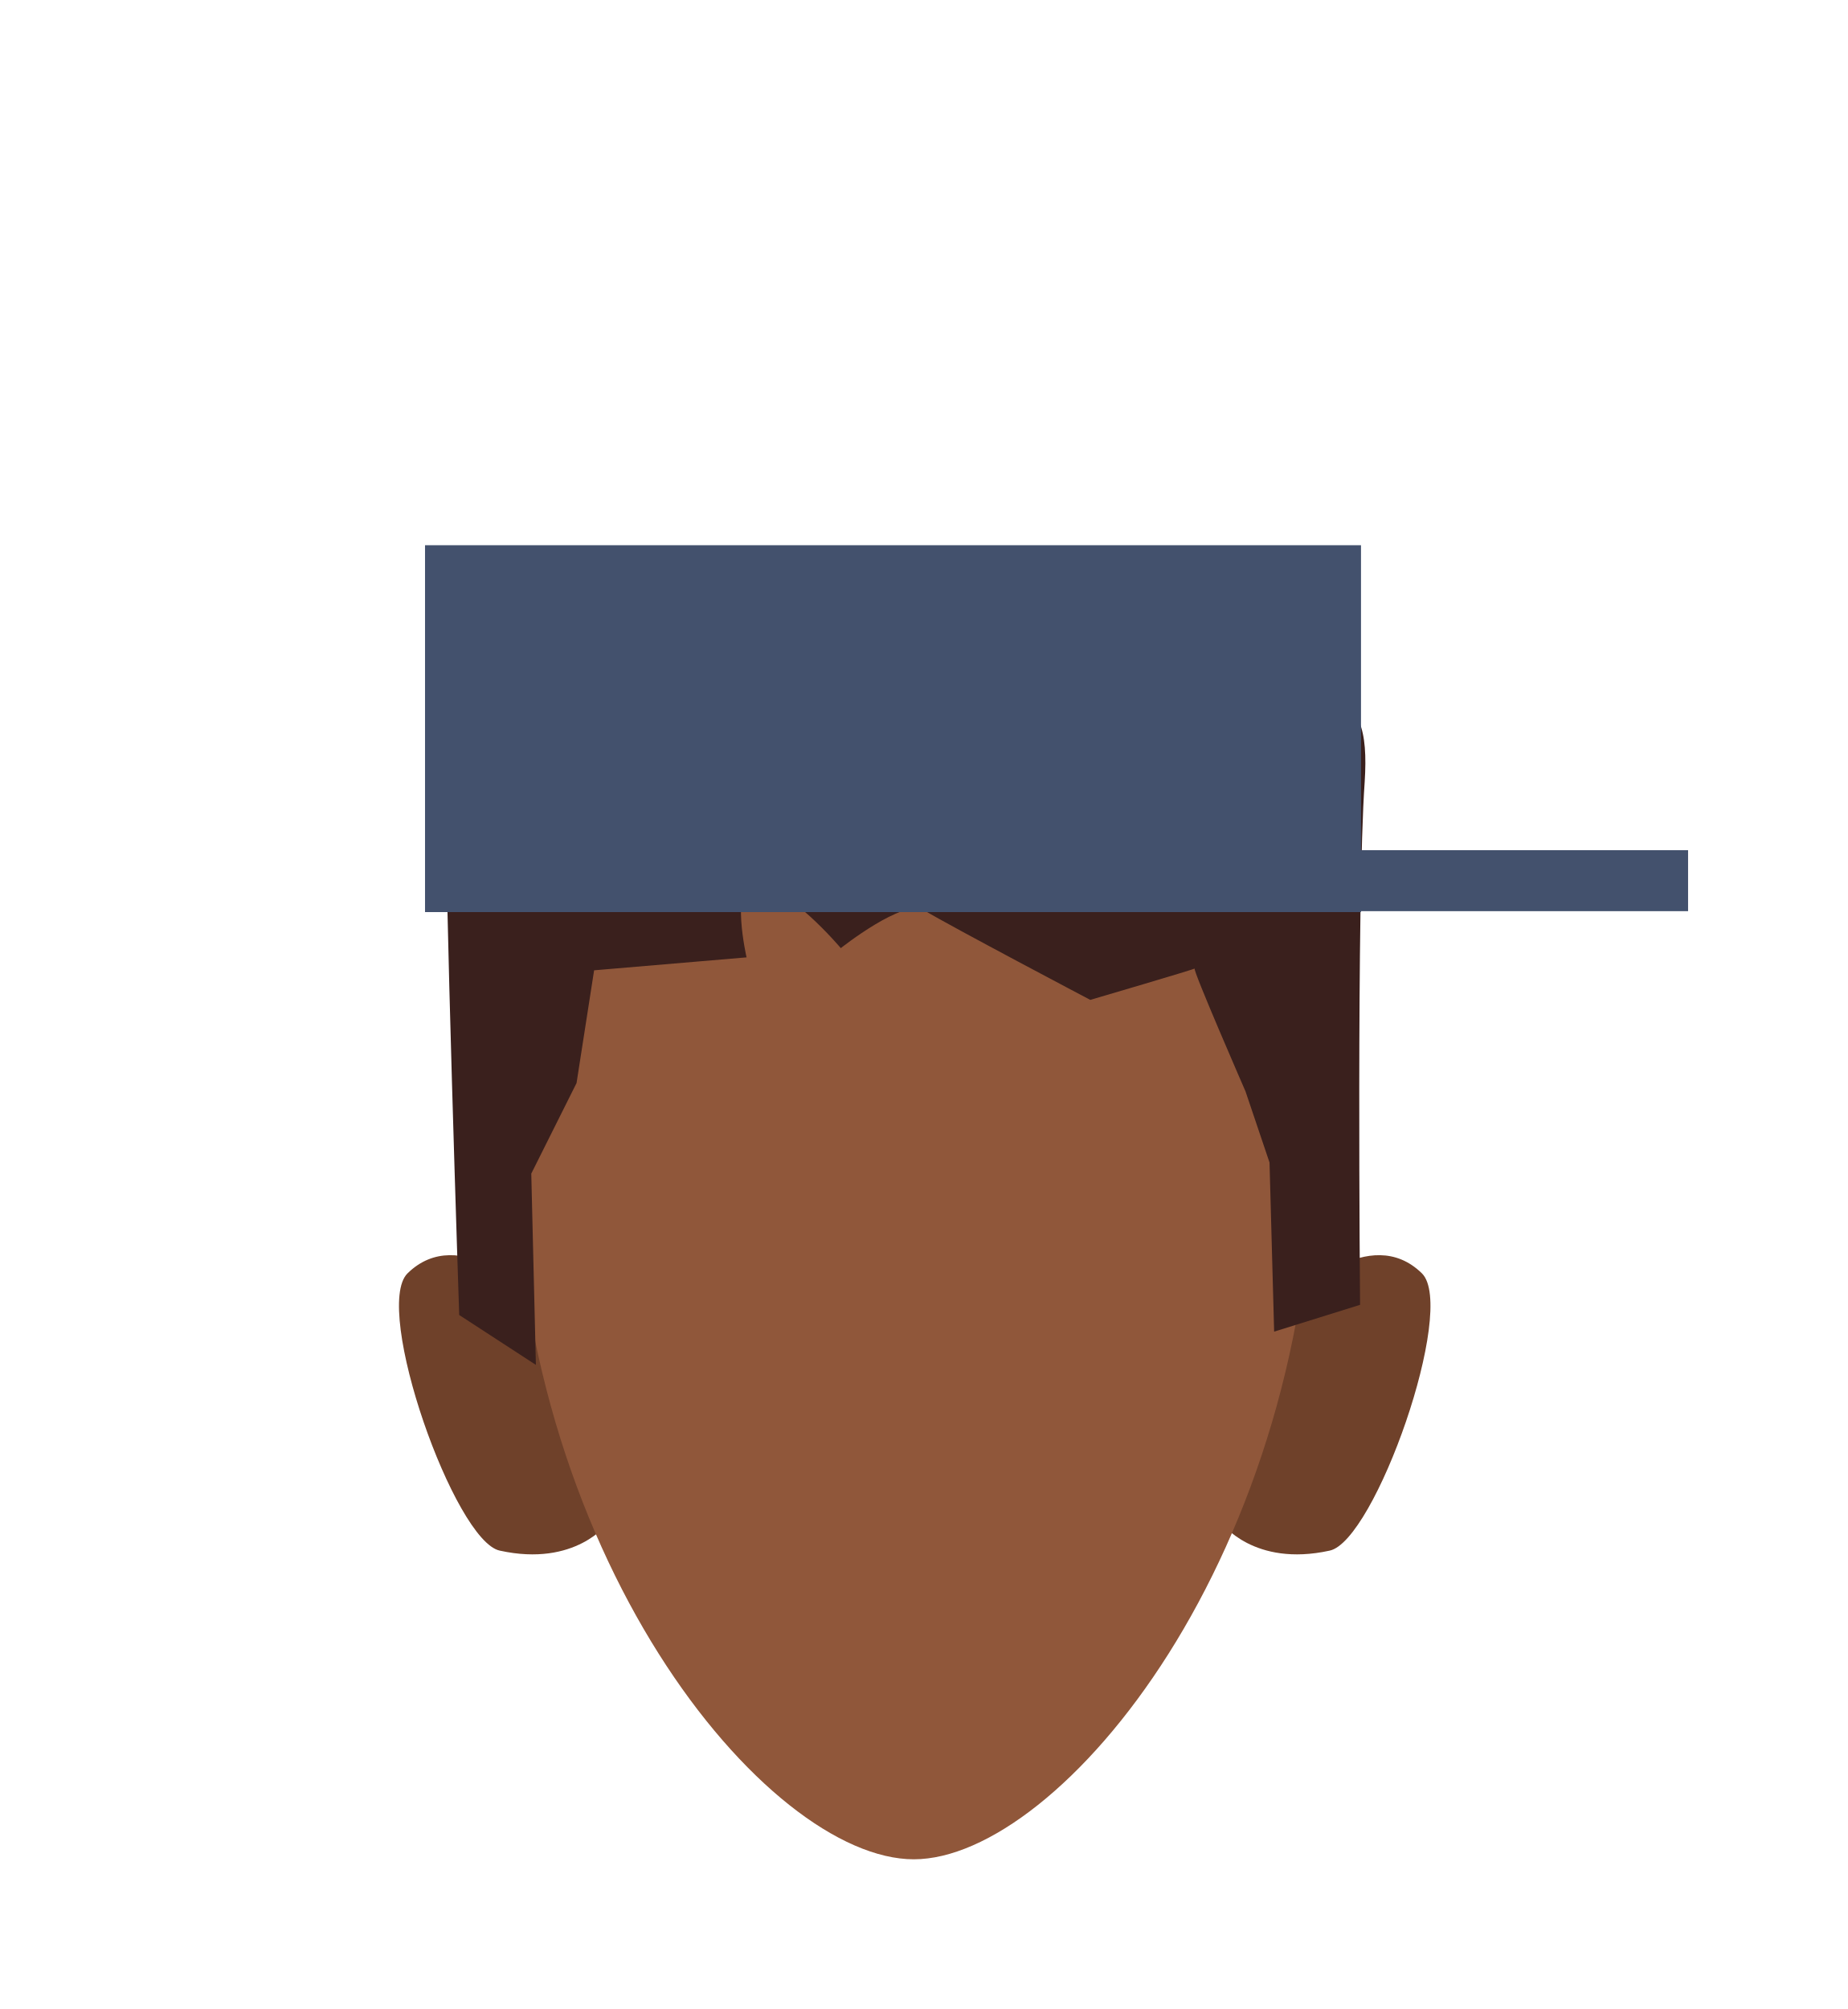
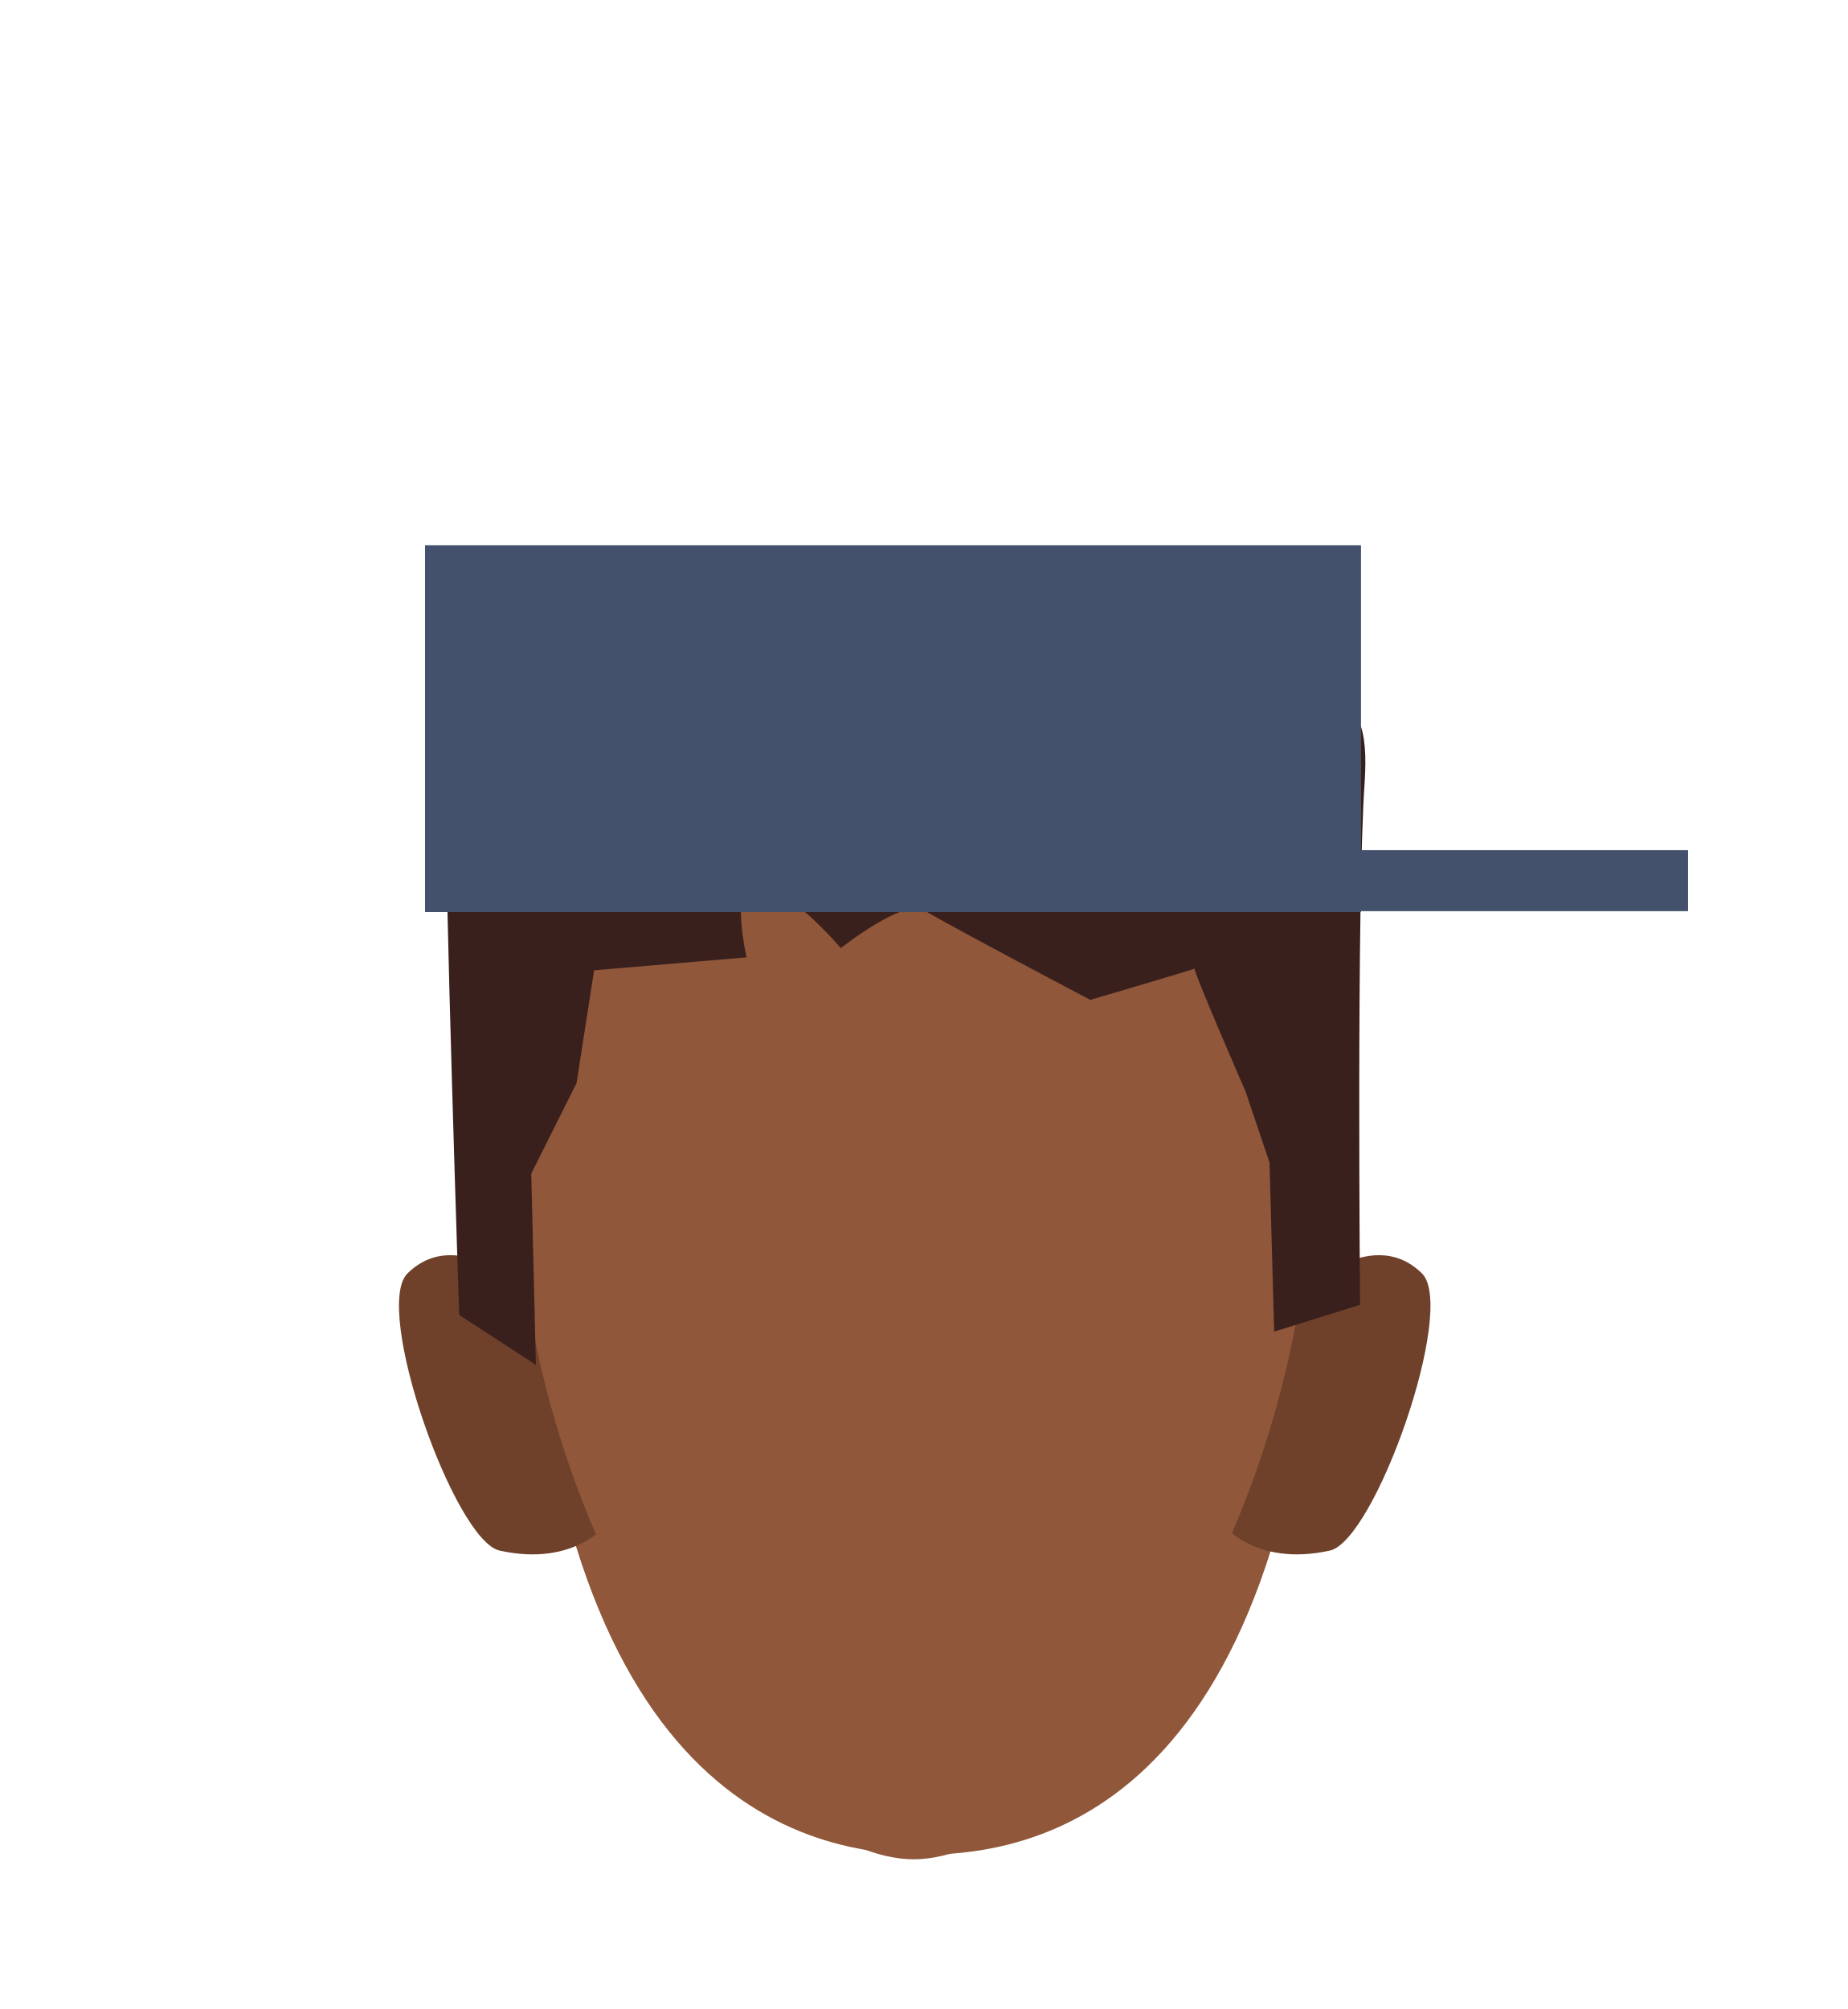
<svg xmlns="http://www.w3.org/2000/svg" version="1.1" id="Calque_1" x="0px" y="0px" viewBox="0 0 200 217.4" style="enable-background:new 0 0 200 217.4;" xml:space="preserve">
  <style type="text/css">
- 	.st0{fill:#6F412A;}
- 	.st1{fill:#90573A;}
+ 	.st0{fill:#90573A;}
+ 	.st1{fill:#6F412A;}
	.st2{fill:#3A201D;}
	.st3{fill:#43516D;}
</style>
-   <path class="st0" d="M132.2,164.8l8.1-24.5c0,0,7.9-8.1,13.6-2.5c3.8,3.8-5.1,29-10,30C135.7,169.6,132.2,164.8,132.2,164.8z" />
-   <path class="st0" d="M65.8,164.8l-8.1-24.5c0,0-7.9-8.1-13.6-2.5c-3.8,3.8,5.1,29,10,30C62.3,169.6,65.8,164.8,65.8,164.8z" />
-   <path class="st1" d="M98.9,76.6c-23.9,0-43.3,11.2-43.3,45.6c0,46,27.4,79,43.3,79c15.8,0,43.3-33,43.3-79  C142.2,87.8,122.9,76.6,98.9,76.6z" />
+   <path class="st0" d="M99.9,76.1c-23.9,0-43.2,11.2-43.2,45.6c0,69.7,27.4,79,43.3,79l0,0c15.8,0,43.3-9,43.3-79  C143.2,87.3,123.9,76.1,99.9,76.1z" />
+   <path class="st1" d="M132.2,164.8l8.1-24.5c0,0,7.9-8.1,13.6-2.5c3.8,3.8-5.1,29-10,30C135.7,169.6,132.2,164.8,132.2,164.8z" />
+   <path class="st1" d="M65.8,164.8l-8.1-24.5c0,0-7.9-8.1-13.6-2.5c-3.8,3.8,5.1,29,10,30C62.3,169.6,65.8,164.8,65.8,164.8z" />
+   <path class="st0" d="M98.9,76.6c-23.9,0-43.3,11.2-43.3,45.6c0,46,27.4,79,43.3,79c15.8,0,43.3-33,43.3-79  C142.2,87.8,122.9,76.6,98.9,76.6z" />
  <path class="st2" d="M58,147.7l-8.3-5.4c0,0-1.6-47.6-1.5-59.6c0-15.2,22.6-5.5,38.8-8.3c7.4-1.3,11.4-0.5,11.4-0.5s16,2.3,22.1,1.7  c23.9-2.6,27.9-2.2,27.2,9c-0.9,12.7-0.5,56.6-0.5,56.6l-9.3,2.9l-0.5-18.3l-2.6-7.7c0,0-5.8-13.3-5.5-13.3s-11.3,3.4-11.3,3.4  s-15-7.9-18-9.7c-2.2-1.3-9,4.1-9,4.1s-5.8-6.9-9.4-6.9c-2.6,0-0.8,7.9-0.8,7.9L64.3,105l-1.9,12.2l-4.9,9.8L58,147.7z" />
  <g id="Calque_10">
    <rect x="46" y="59" class="st3" width="101.3" height="39.7" />
    <rect x="81.7" y="92" class="st3" width="101" height="6.6" />
  </g>
</svg>
